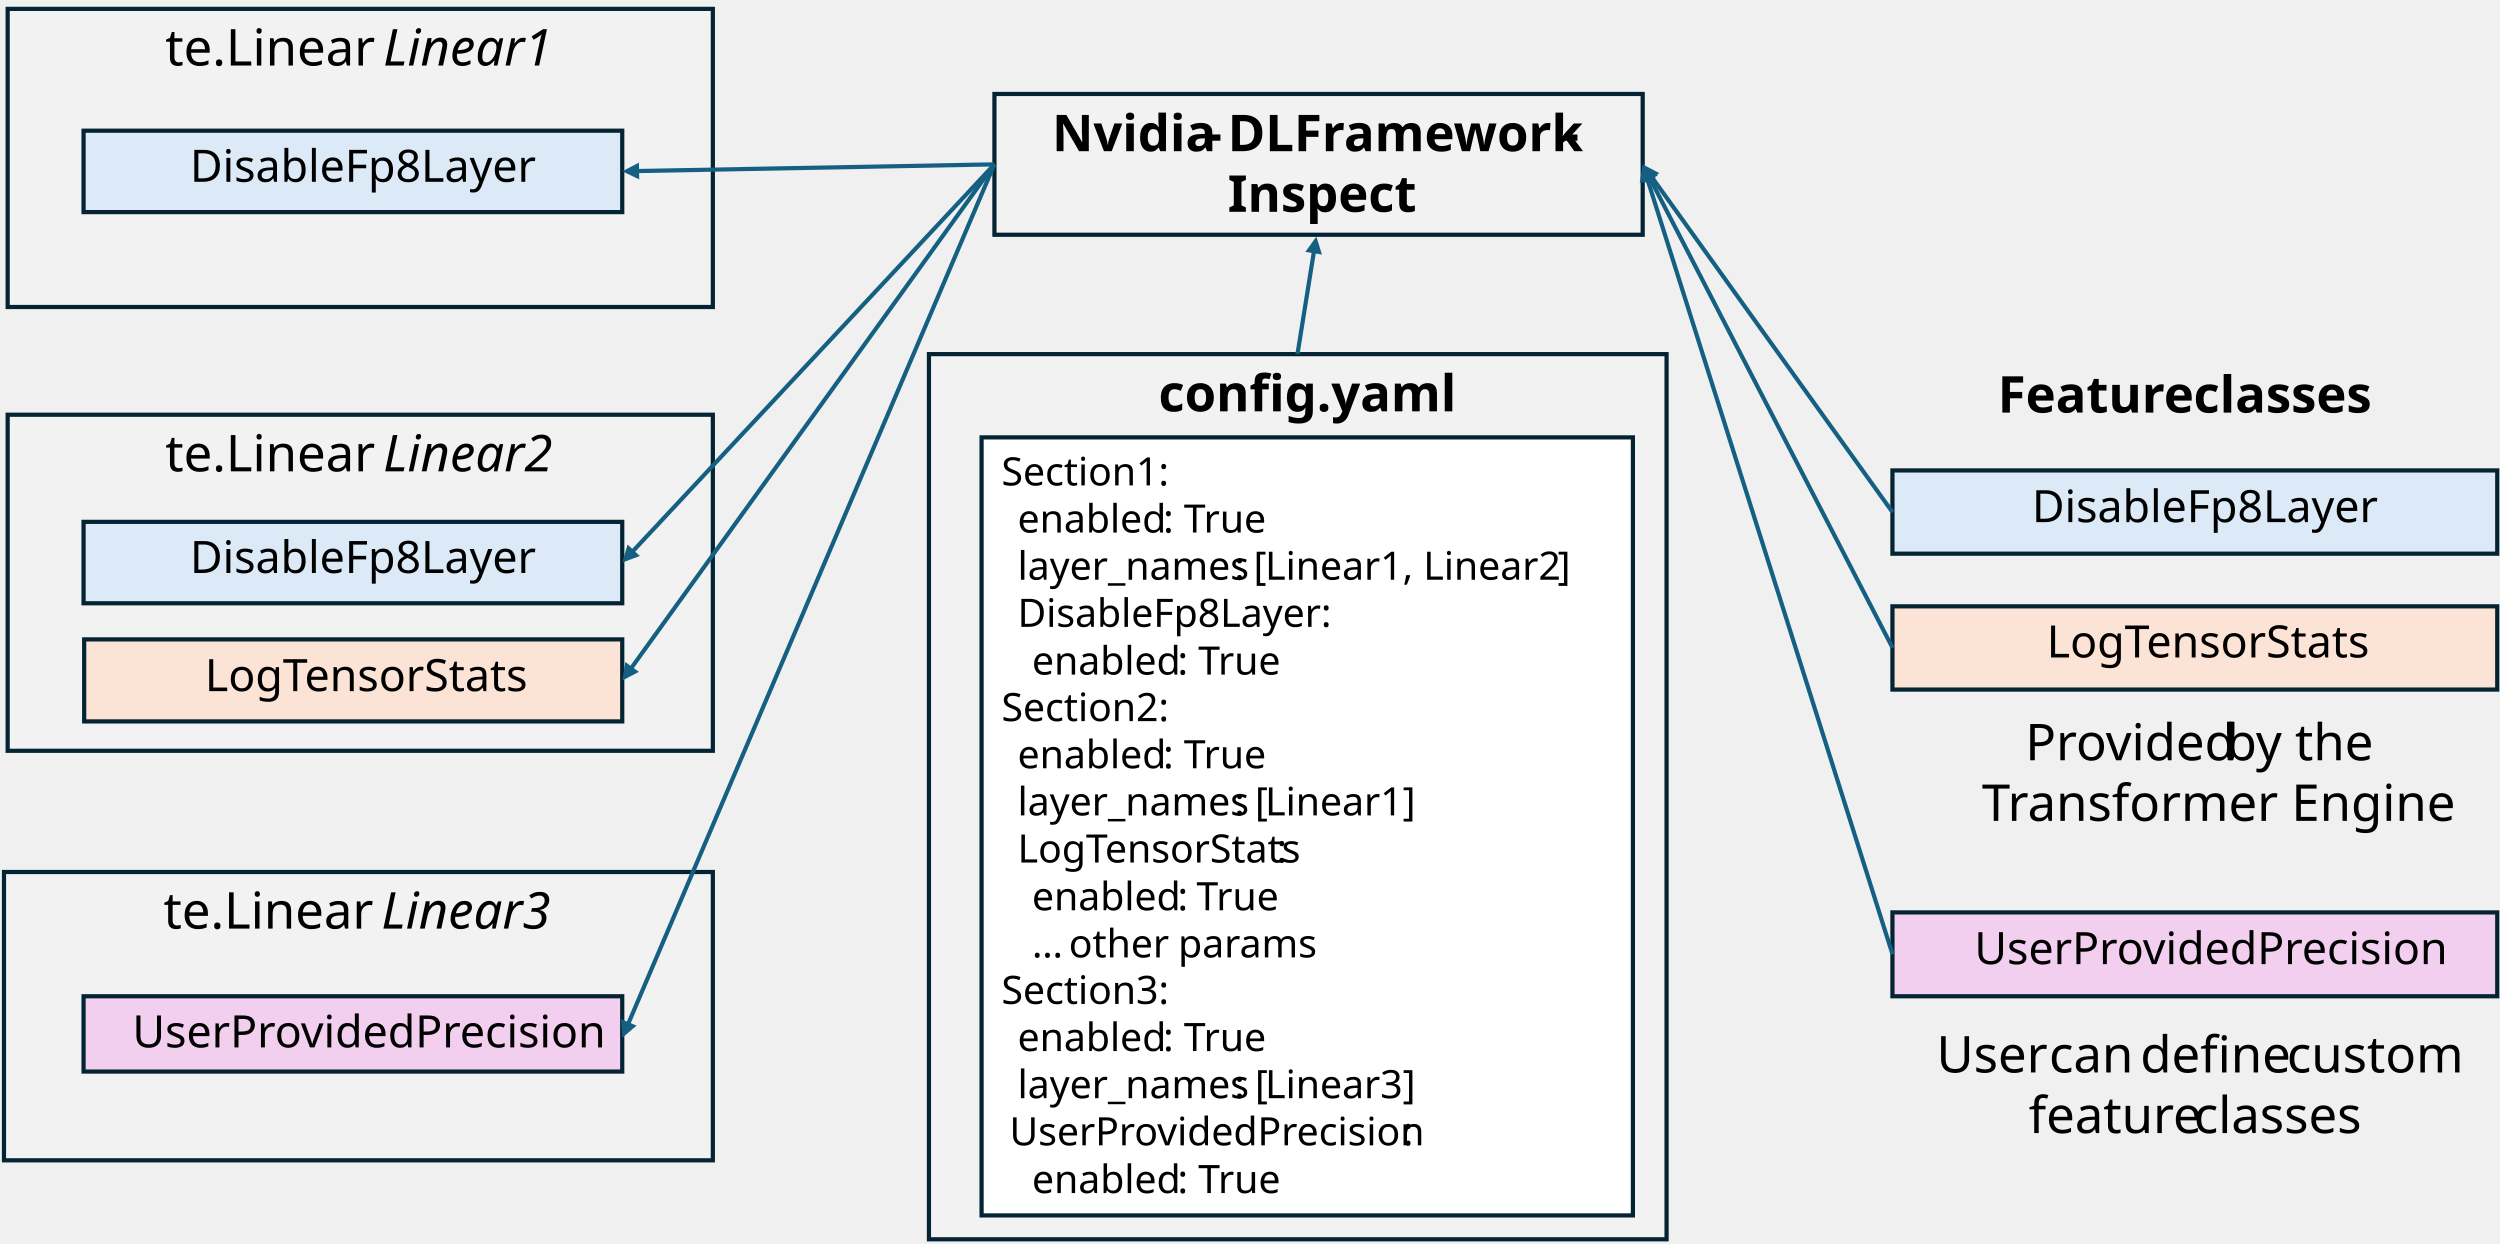
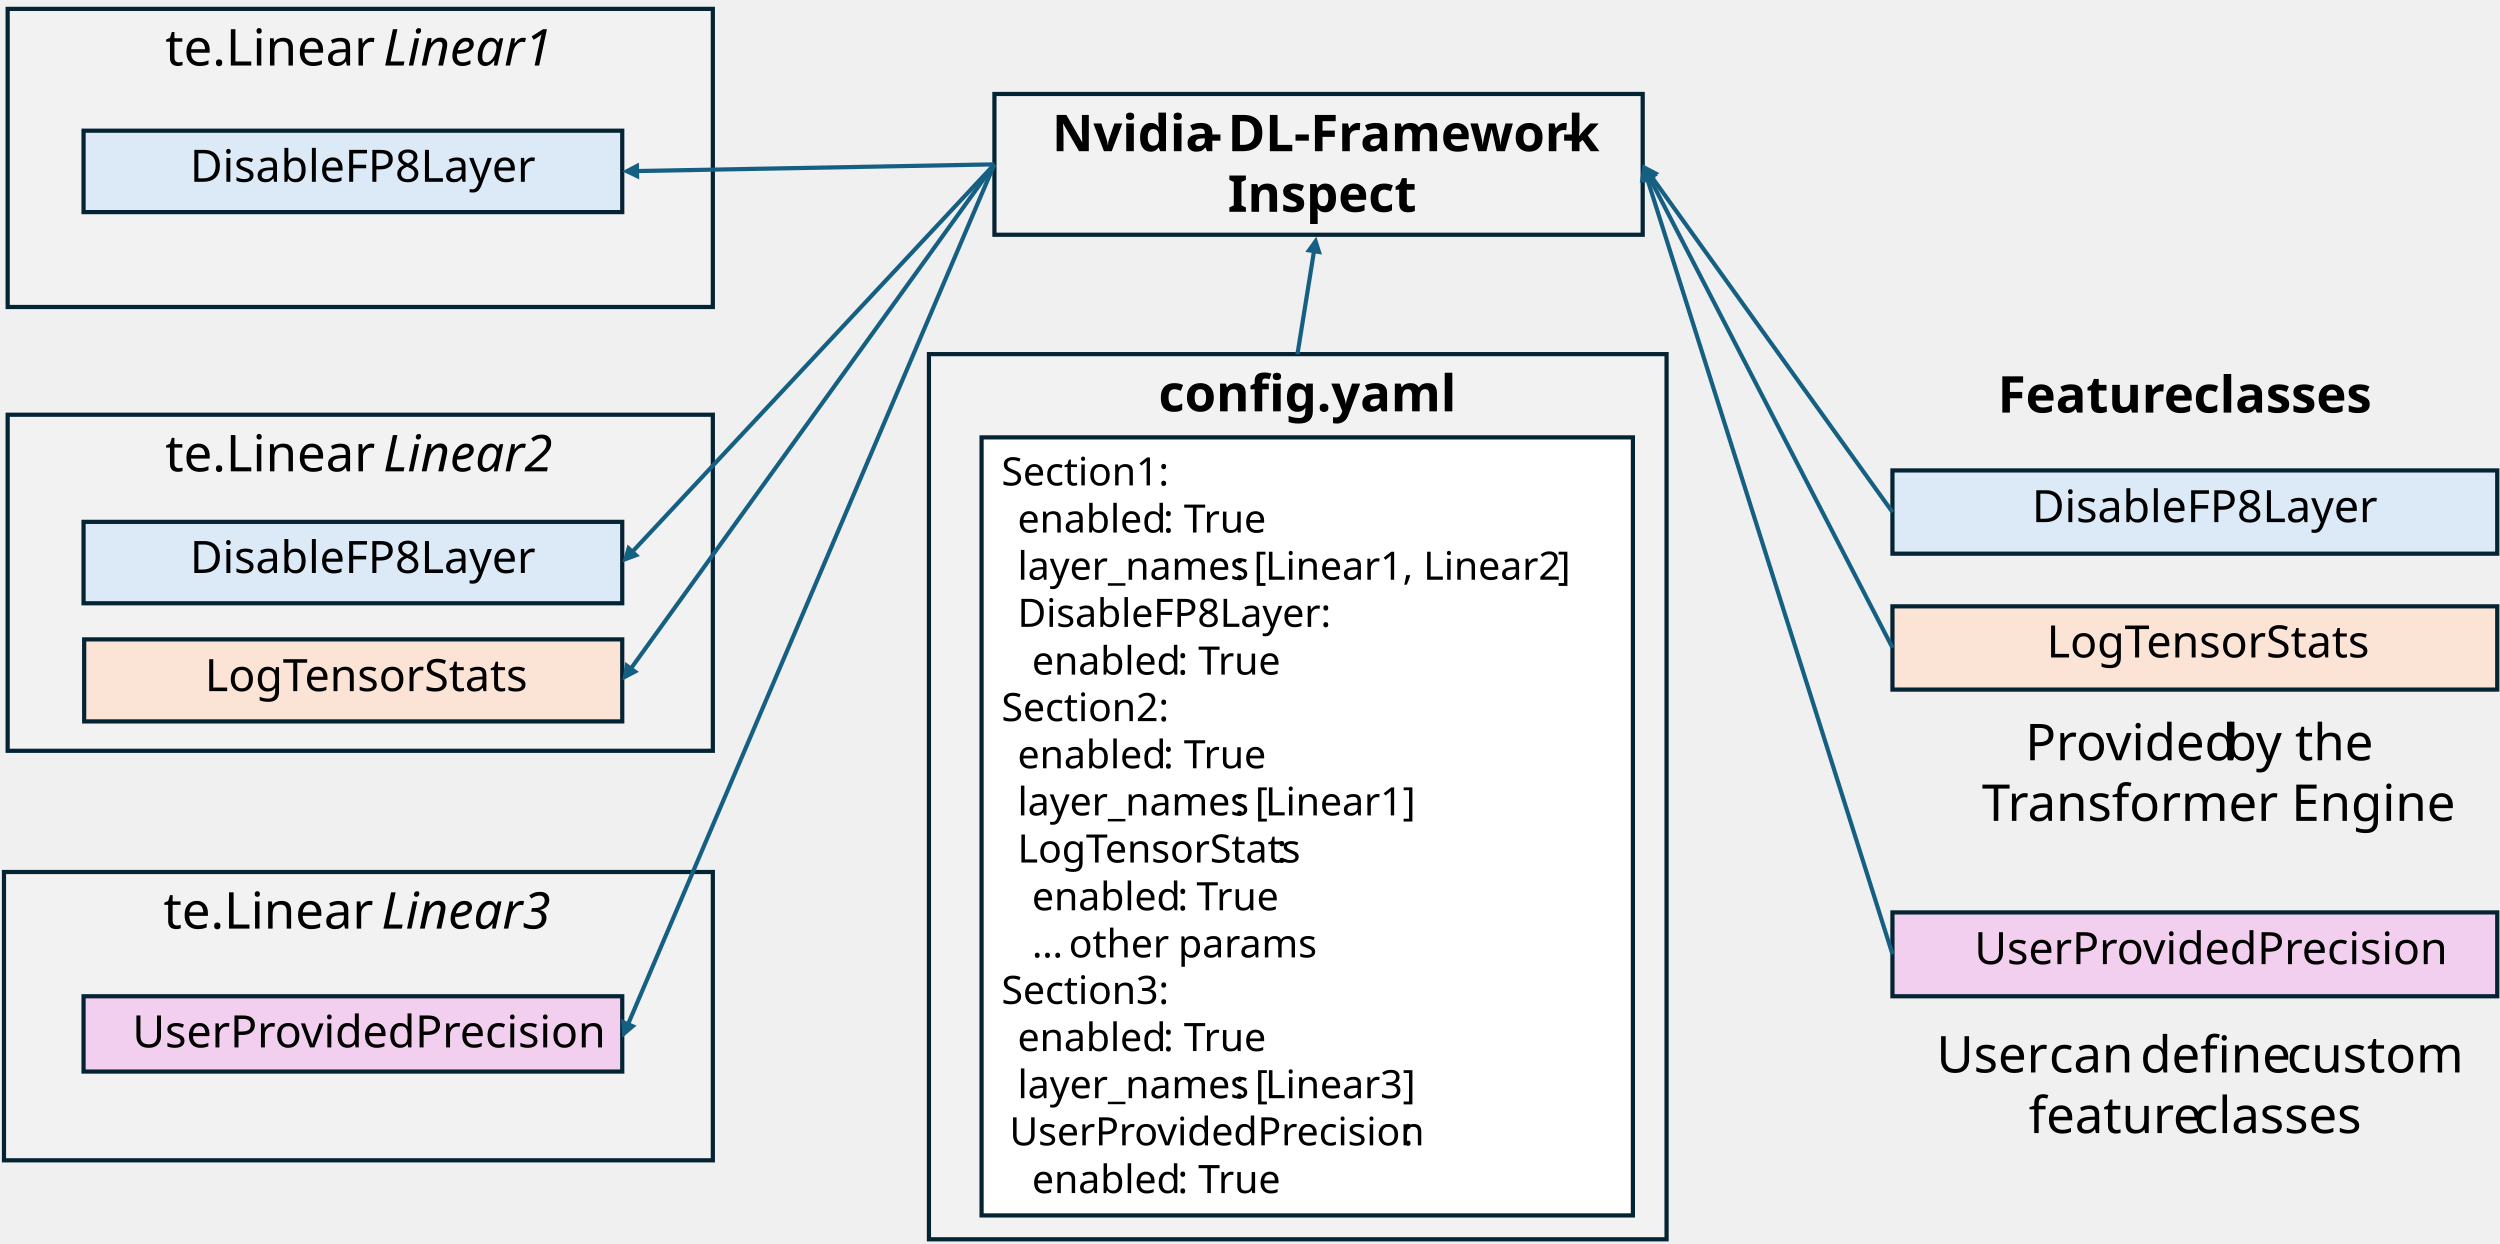
<svg xmlns="http://www.w3.org/2000/svg" width="4084" height="2031" xml:space="preserve" overflow="hidden">
  <g transform="translate(-137 -256)">
    <g>
      <rect x="149.5" y="270.5" width="1152" height="487" stroke="#042433" stroke-width="6.875" stroke-linecap="butt" stroke-linejoin="miter" stroke-miterlimit="8" stroke-opacity="1" fill="#F2F2F2" fill-opacity="1" />
      <text fill="#000000" fill-opacity="1" font-family="NVIDIA Sans,NVIDIA Sans_MSFontService,sans-serif" font-style="normal" font-variant="normal" font-weight="400" font-stretch="normal" font-size="83" text-anchor="start" direction="ltr" writing-mode="lr-tb" unicode-bidi="normal" text-decoration="none" transform="matrix(1 0 0 1 407.017 363)">te.Linear</text>
      <text fill="#000000" fill-opacity="1" font-family="NVIDIA Sans,NVIDIA Sans_MSFontService,sans-serif" font-style="italic" font-variant="normal" font-weight="400" font-stretch="normal" font-size="83" text-anchor="start" direction="ltr" writing-mode="lr-tb" unicode-bidi="normal" text-decoration="none" transform="matrix(1 0 0 1 762.867 363)">Linear1</text>
      <rect x="1761.5" y="409.5" width="1059" height="230" stroke="#042433" stroke-width="6.875" stroke-linecap="butt" stroke-linejoin="miter" stroke-miterlimit="8" stroke-opacity="1" fill="#F2F2F2" fill-opacity="1" />
      <text fill="#000000" fill-opacity="1" font-family="NVIDIA Sans,NVIDIA Sans_MSFontService,sans-serif" font-style="normal" font-variant="normal" font-weight="700" font-stretch="normal" font-size="83" text-anchor="start" direction="ltr" writing-mode="lr-tb" unicode-bidi="normal" text-decoration="none" transform="matrix(1 0 0 1 1855.67 503)">Nvidia</text>
      <text fill="#000000" fill-opacity="1" font-family="NVIDIA Sans,NVIDIA Sans_MSFontService,sans-serif" font-style="normal" font-variant="normal" font-weight="700" font-stretch="normal" font-size="83" text-anchor="start" direction="ltr" writing-mode="lr-tb" unicode-bidi="normal" text-decoration="none" transform="matrix(1 0 0 1 2106.47 503)">-</text>
-       <text fill="#000000" fill-opacity="1" font-family="NVIDIA Sans,NVIDIA Sans_MSFontService,sans-serif" font-style="normal" font-variant="normal" font-weight="700" font-stretch="normal" font-size="83" text-anchor="start" direction="ltr" writing-mode="lr-tb" unicode-bidi="normal" text-decoration="none" transform="matrix(1 0 0 1 2142.57 503)">DLFramework</text>
+       <text fill="#000000" fill-opacity="1" font-family="NVIDIA Sans,NVIDIA Sans_MSFontService,sans-serif" font-style="normal" font-variant="normal" font-weight="700" font-stretch="normal" font-size="83" text-anchor="start" direction="ltr" writing-mode="lr-tb" unicode-bidi="normal" text-decoration="none" transform="matrix(1 0 0 1 2142.57 503)">DL-Framework</text>
      <text fill="#000000" fill-opacity="1" font-family="NVIDIA Sans,NVIDIA Sans_MSFontService,sans-serif" font-style="normal" font-variant="normal" font-weight="700" font-stretch="normal" font-size="83" text-anchor="start" direction="ltr" writing-mode="lr-tb" unicode-bidi="normal" text-decoration="none" transform="matrix(1 0 0 1 2689.7 503)">-</text>
      <text fill="#000000" fill-opacity="1" font-family="NVIDIA Sans,NVIDIA Sans_MSFontService,sans-serif" font-style="normal" font-variant="normal" font-weight="700" font-stretch="normal" font-size="83" text-anchor="start" direction="ltr" writing-mode="lr-tb" unicode-bidi="normal" text-decoration="none" transform="matrix(1 0 0 1 2142.64 602)">Inspect</text>
      <rect x="3228.5" y="1024.5" width="988" height="136" stroke="#042433" stroke-width="6.875" stroke-linecap="butt" stroke-linejoin="miter" stroke-miterlimit="8" stroke-opacity="1" fill="#DCEAF7" fill-opacity="1" />
-       <text fill="#000000" fill-opacity="1" font-family="Aptos,Aptos_MSFontService,sans-serif" font-style="normal" font-variant="normal" font-weight="400" font-stretch="normal" font-size="73" text-anchor="start" direction="ltr" writing-mode="lr-tb" unicode-bidi="normal" text-decoration="none" transform="matrix(1 0 0 1 3456.41 1109)">DisableFp8Layer</text>
+       <text fill="#000000" fill-opacity="1" font-family="Aptos,Aptos_MSFontService,sans-serif" font-style="normal" font-variant="normal" font-weight="400" font-stretch="normal" font-size="73" text-anchor="start" direction="ltr" writing-mode="lr-tb" unicode-bidi="normal" text-decoration="none" transform="matrix(1 0 0 1 3456.41 1109)">DisableFP8Layer</text>
      <rect x="3228.5" y="1246.5" width="988" height="136" stroke="#042433" stroke-width="6.875" stroke-linecap="butt" stroke-linejoin="miter" stroke-miterlimit="8" stroke-opacity="1" fill="#FBE3D6" fill-opacity="1" />
      <text fill="#000000" fill-opacity="1" font-family="Aptos,Aptos_MSFontService,sans-serif" font-style="normal" font-variant="normal" font-weight="400" font-stretch="normal" font-size="73" text-anchor="start" direction="ltr" writing-mode="lr-tb" unicode-bidi="normal" text-decoration="none" transform="matrix(1 0 0 1 3480.55 1330)">LogTensorStats</text>
      <rect x="1654.5" y="834.5" width="1205" height="1446" stroke="#042433" stroke-width="6.875" stroke-linecap="butt" stroke-linejoin="miter" stroke-miterlimit="8" stroke-opacity="1" fill="#F2F2F2" fill-opacity="1" />
      <text fill="#000000" fill-opacity="1" font-family="NVIDIA Sans,NVIDIA Sans_MSFontService,sans-serif" font-style="normal" font-variant="normal" font-weight="700" font-stretch="normal" font-size="83" text-anchor="start" direction="ltr" writing-mode="lr-tb" unicode-bidi="normal" text-decoration="none" transform="matrix(1 0 0 1 2029.58 928)">config.yaml</text>
      <rect x="149.5" y="933.5" width="1152" height="549" stroke="#042433" stroke-width="6.875" stroke-linecap="butt" stroke-linejoin="miter" stroke-miterlimit="8" stroke-opacity="1" fill="#F2F2F2" fill-opacity="1" />
      <text fill="#000000" fill-opacity="1" font-family="NVIDIA Sans,NVIDIA Sans_MSFontService,sans-serif" font-style="normal" font-variant="normal" font-weight="400" font-stretch="normal" font-size="83" text-anchor="start" direction="ltr" writing-mode="lr-tb" unicode-bidi="normal" text-decoration="none" transform="matrix(1 0 0 1 407.017 1026)">te.Linear</text>
      <text fill="#000000" fill-opacity="1" font-family="NVIDIA Sans,NVIDIA Sans_MSFontService,sans-serif" font-style="italic" font-variant="normal" font-weight="400" font-stretch="normal" font-size="83" text-anchor="start" direction="ltr" writing-mode="lr-tb" unicode-bidi="normal" text-decoration="none" transform="matrix(1 0 0 1 762.867 1026)">Linear2</text>
      <rect x="273.5" y="469.5" width="880" height="133" stroke="#042433" stroke-width="6.875" stroke-linecap="butt" stroke-linejoin="miter" stroke-miterlimit="8" stroke-opacity="1" fill="#DCEAF7" fill-opacity="1" />
-       <text fill="#000000" fill-opacity="1" font-family="Aptos,Aptos_MSFontService,sans-serif" font-style="normal" font-variant="normal" font-weight="400" font-stretch="normal" font-size="73" text-anchor="start" direction="ltr" writing-mode="lr-tb" unicode-bidi="normal" text-decoration="none" transform="matrix(1 0 0 1 447.373 553)">DisableFp8Layer</text>
+       <text fill="#000000" fill-opacity="1" font-family="Aptos,Aptos_MSFontService,sans-serif" font-style="normal" font-variant="normal" font-weight="400" font-stretch="normal" font-size="73" text-anchor="start" direction="ltr" writing-mode="lr-tb" unicode-bidi="normal" text-decoration="none" transform="matrix(1 0 0 1 447.373 553)">DisableFP8Layer</text>
      <rect x="274.5" y="1300.5" width="879" height="134" stroke="#042433" stroke-width="6.875" stroke-linecap="butt" stroke-linejoin="miter" stroke-miterlimit="8" stroke-opacity="1" fill="#FBE3D6" fill-opacity="1" />
      <text fill="#000000" fill-opacity="1" font-family="Aptos,Aptos_MSFontService,sans-serif" font-style="normal" font-variant="normal" font-weight="400" font-stretch="normal" font-size="73" text-anchor="start" direction="ltr" writing-mode="lr-tb" unicode-bidi="normal" text-decoration="none" transform="matrix(1 0 0 1 471.705 1385)">LogTensorStats</text>
      <path d="M3225.86 1094.71 2831.08 545.118 2836.66 541.107 3231.45 1090.7ZM2825.38 554.857 2820.5 524.5 2847.71 538.813Z" fill="#156082" fill-rule="nonzero" fill-opacity="1" />
      <path d="M3225.6 1315.84 2827.97 546.435 2834.07 543.279 3231.71 1312.69ZM2820.91 555.243 2820.5 524.5 2845.34 542.618Z" fill="#156082" fill-rule="nonzero" fill-opacity="1" />
      <path d="M0.064-3.437 585.01 7.504 584.882 14.377-0.064 3.437ZM580.621-2.893 607.859 11.369 580.106 24.602Z" fill="#156082" fill-rule="nonzero" fill-opacity="1" transform="matrix(-1 0 0 1 1761.36 524.5)" />
      <path d="M2.789-2.01 597.243 822.66 591.666 826.68-2.789 2.01ZM602.931 812.915 607.858 843.264 580.623 828.996Z" fill="#156082" fill-rule="nonzero" fill-opacity="1" transform="matrix(-1 0 0 1 1761.36 524.5)" />
      <rect x="1740.5" y="970.5" width="1064" height="1271" stroke="#042433" stroke-width="6.875" stroke-linecap="butt" stroke-linejoin="miter" stroke-miterlimit="8" stroke-opacity="1" fill="#FFFFFF" fill-opacity="1" />
      <text fill="#000000" fill-opacity="1" font-family="Aptos,Aptos_MSFontService,sans-serif" font-style="normal" font-variant="normal" font-weight="400" font-stretch="normal" font-size="64" text-anchor="start" direction="ltr" writing-mode="lr-tb" unicode-bidi="normal" text-decoration="none" transform="matrix(1 0 0 1 1773 1049)">Section1:</text>
      <text fill="#000000" fill-opacity="1" font-family="NVIDIA Sans,NVIDIA Sans_MSFontService,sans-serif" font-style="normal" font-variant="normal" font-weight="400" font-stretch="normal" font-size="64" text-anchor="start" direction="ltr" writing-mode="lr-tb" unicode-bidi="normal" text-decoration="none" transform="matrix(1 0 0 1 1799.35 1126)">enabled</text>
      <text fill="#000000" fill-opacity="1" font-family="NVIDIA Sans,NVIDIA Sans_MSFontService,sans-serif" font-style="normal" font-variant="normal" font-weight="400" font-stretch="normal" font-size="64" text-anchor="start" direction="ltr" writing-mode="lr-tb" unicode-bidi="normal" text-decoration="none" transform="matrix(1 0 0 1 2037.11 1126)">: True</text>
      <text fill="#000000" fill-opacity="1" font-family="Aptos,Aptos_MSFontService,sans-serif" font-style="normal" font-variant="normal" font-weight="400" font-stretch="normal" font-size="64" text-anchor="start" direction="ltr" writing-mode="lr-tb" unicode-bidi="normal" text-decoration="none" transform="matrix(1 0 0 1 1799.35 1203)">layer_names</text>
      <text fill="#000000" fill-opacity="1" font-family="Aptos,Aptos_MSFontService,sans-serif" font-style="normal" font-variant="normal" font-weight="400" font-stretch="normal" font-size="64" text-anchor="start" direction="ltr" writing-mode="lr-tb" unicode-bidi="normal" text-decoration="none" transform="matrix(1 0 0 1 2153.3 1203)">: </text>
      <text fill="#000000" fill-opacity="1" font-family="Aptos,Aptos_MSFontService,sans-serif" font-style="normal" font-variant="normal" font-weight="400" font-stretch="normal" font-size="64" text-anchor="start" direction="ltr" writing-mode="lr-tb" unicode-bidi="normal" text-decoration="none" transform="matrix(1 0 0 1 2184.81 1203)">[</text>
      <text fill="#000000" fill-opacity="1" font-family="NVIDIA Sans,NVIDIA Sans_MSFontService,sans-serif" font-style="normal" font-variant="normal" font-weight="400" font-stretch="normal" font-size="64" text-anchor="start" direction="ltr" writing-mode="lr-tb" unicode-bidi="normal" text-decoration="none" transform="matrix(1 0 0 1 2203.72 1203)">Linear1, Linear2</text>
      <text fill="#000000" fill-opacity="1" font-family="NVIDIA Sans,NVIDIA Sans_MSFontService,sans-serif" font-style="normal" font-variant="normal" font-weight="400" font-stretch="normal" font-size="64" text-anchor="start" direction="ltr" writing-mode="lr-tb" unicode-bidi="normal" text-decoration="none" transform="matrix(1 0 0 1 2681.53 1203)">]</text>
-       <text fill="#000000" fill-opacity="1" font-family="Aptos,Aptos_MSFontService,sans-serif" font-style="normal" font-variant="normal" font-weight="400" font-stretch="normal" font-size="64" text-anchor="start" direction="ltr" writing-mode="lr-tb" unicode-bidi="normal" text-decoration="none" transform="matrix(1 0 0 1 1799.35 1280)">DisableFp8Layer:</text>
+       <text fill="#000000" fill-opacity="1" font-family="Aptos,Aptos_MSFontService,sans-serif" font-style="normal" font-variant="normal" font-weight="400" font-stretch="normal" font-size="64" text-anchor="start" direction="ltr" writing-mode="lr-tb" unicode-bidi="normal" text-decoration="none" transform="matrix(1 0 0 1 1799.35 1280)">DisableFP8Layer:</text>
      <text fill="#000000" fill-opacity="1" font-family="NVIDIA Sans,NVIDIA Sans_MSFontService,sans-serif" font-style="normal" font-variant="normal" font-weight="400" font-stretch="normal" font-size="64" text-anchor="start" direction="ltr" writing-mode="lr-tb" unicode-bidi="normal" text-decoration="none" transform="matrix(1 0 0 1 1822.84 1358)">enabled</text>
      <text fill="#000000" fill-opacity="1" font-family="NVIDIA Sans,NVIDIA Sans_MSFontService,sans-serif" font-style="normal" font-variant="normal" font-weight="400" font-stretch="normal" font-size="64" text-anchor="start" direction="ltr" writing-mode="lr-tb" unicode-bidi="normal" text-decoration="none" transform="matrix(1 0 0 1 2060.6 1358)">: True</text>
      <text fill="#000000" fill-opacity="1" font-family="Aptos,Aptos_MSFontService,sans-serif" font-style="normal" font-variant="normal" font-weight="400" font-stretch="normal" font-size="64" text-anchor="start" direction="ltr" writing-mode="lr-tb" unicode-bidi="normal" text-decoration="none" transform="matrix(1 0 0 1 1773 1434)">Section2:</text>
      <text fill="#000000" fill-opacity="1" font-family="NVIDIA Sans,NVIDIA Sans_MSFontService,sans-serif" font-style="normal" font-variant="normal" font-weight="400" font-stretch="normal" font-size="64" text-anchor="start" direction="ltr" writing-mode="lr-tb" unicode-bidi="normal" text-decoration="none" transform="matrix(1 0 0 1 1799.35 1511)">enabled</text>
      <text fill="#000000" fill-opacity="1" font-family="NVIDIA Sans,NVIDIA Sans_MSFontService,sans-serif" font-style="normal" font-variant="normal" font-weight="400" font-stretch="normal" font-size="64" text-anchor="start" direction="ltr" writing-mode="lr-tb" unicode-bidi="normal" text-decoration="none" transform="matrix(1 0 0 1 2037.11 1511)">: True</text>
      <text fill="#000000" fill-opacity="1" font-family="Aptos,Aptos_MSFontService,sans-serif" font-style="normal" font-variant="normal" font-weight="400" font-stretch="normal" font-size="64" text-anchor="start" direction="ltr" writing-mode="lr-tb" unicode-bidi="normal" text-decoration="none" transform="matrix(1 0 0 1 1799.35 1588)">layer_names</text>
      <text fill="#000000" fill-opacity="1" font-family="Aptos,Aptos_MSFontService,sans-serif" font-style="normal" font-variant="normal" font-weight="400" font-stretch="normal" font-size="64" text-anchor="start" direction="ltr" writing-mode="lr-tb" unicode-bidi="normal" text-decoration="none" transform="matrix(1 0 0 1 2153.3 1588)">: [</text>
      <text fill="#000000" fill-opacity="1" font-family="NVIDIA Sans,NVIDIA Sans_MSFontService,sans-serif" font-style="normal" font-variant="normal" font-weight="400" font-stretch="normal" font-size="64" text-anchor="start" direction="ltr" writing-mode="lr-tb" unicode-bidi="normal" text-decoration="none" transform="matrix(1 0 0 1 2203.72 1588)">Linear1]</text>
      <text fill="#000000" fill-opacity="1" font-family="Aptos,Aptos_MSFontService,sans-serif" font-style="normal" font-variant="normal" font-weight="400" font-stretch="normal" font-size="64" text-anchor="start" direction="ltr" writing-mode="lr-tb" unicode-bidi="normal" text-decoration="none" transform="matrix(1 0 0 1 1799.35 1665)">LogTensorStats</text>
      <text fill="#000000" fill-opacity="1" font-family="Aptos,Aptos_MSFontService,sans-serif" font-style="normal" font-variant="normal" font-weight="400" font-stretch="normal" font-size="64" text-anchor="start" direction="ltr" writing-mode="lr-tb" unicode-bidi="normal" text-decoration="none" transform="matrix(1 0 0 1 2222.42 1665)">:</text>
      <text fill="#000000" fill-opacity="1" font-family="NVIDIA Sans,NVIDIA Sans_MSFontService,sans-serif" font-style="normal" font-variant="normal" font-weight="400" font-stretch="normal" font-size="64" text-anchor="start" direction="ltr" writing-mode="lr-tb" unicode-bidi="normal" text-decoration="none" transform="matrix(1 0 0 1 1822.84 1743)">enabled</text>
      <text fill="#000000" fill-opacity="1" font-family="NVIDIA Sans,NVIDIA Sans_MSFontService,sans-serif" font-style="normal" font-variant="normal" font-weight="400" font-stretch="normal" font-size="64" text-anchor="start" direction="ltr" writing-mode="lr-tb" unicode-bidi="normal" text-decoration="none" transform="matrix(1 0 0 1 2060.6 1743)">: </text>
      <text fill="#000000" fill-opacity="1" font-family="NVIDIA Sans,NVIDIA Sans_MSFontService,sans-serif" font-style="normal" font-variant="normal" font-weight="400" font-stretch="normal" font-size="64" text-anchor="start" direction="ltr" writing-mode="lr-tb" unicode-bidi="normal" text-decoration="none" transform="matrix(1 0 0 1 2091.54 1743)">True</text>
      <text fill="#000000" fill-opacity="1" font-family="NVIDIA Sans,NVIDIA Sans_MSFontService,sans-serif" font-style="normal" font-variant="normal" font-weight="400" font-stretch="normal" font-size="64" text-anchor="start" direction="ltr" writing-mode="lr-tb" unicode-bidi="normal" text-decoration="none" transform="matrix(1 0 0 1 1822.84 1820)">…</text>
      <text fill="#000000" fill-opacity="1" font-family="NVIDIA Sans,NVIDIA Sans_MSFontService,sans-serif" font-style="normal" font-variant="normal" font-weight="400" font-stretch="normal" font-size="64" text-anchor="start" direction="ltr" writing-mode="lr-tb" unicode-bidi="normal" text-decoration="none" transform="matrix(1 0 0 1 1883 1820)">other</text>
      <text fill="#000000" fill-opacity="1" font-family="NVIDIA Sans,NVIDIA Sans_MSFontService,sans-serif" font-style="normal" font-variant="normal" font-weight="400" font-stretch="normal" font-size="64" text-anchor="start" direction="ltr" writing-mode="lr-tb" unicode-bidi="normal" text-decoration="none" transform="matrix(1 0 0 1 2061.54 1820)">params</text>
      <text fill="#000000" fill-opacity="1" font-family="NVIDIA Sans,NVIDIA Sans_MSFontService,sans-serif" font-style="normal" font-variant="normal" font-weight="400" font-stretch="normal" font-size="64" text-anchor="start" direction="ltr" writing-mode="lr-tb" unicode-bidi="normal" text-decoration="none" transform="matrix(1 0 0 1 1773 1896)">Section3:</text>
      <text fill="#000000" fill-opacity="1" font-family="NVIDIA Sans,NVIDIA Sans_MSFontService,sans-serif" font-style="normal" font-variant="normal" font-weight="400" font-stretch="normal" font-size="64" text-anchor="start" direction="ltr" writing-mode="lr-tb" unicode-bidi="normal" text-decoration="none" transform="matrix(1 0 0 1 1799.35 1973)">enabled</text>
      <text fill="#000000" fill-opacity="1" font-family="NVIDIA Sans,NVIDIA Sans_MSFontService,sans-serif" font-style="normal" font-variant="normal" font-weight="400" font-stretch="normal" font-size="64" text-anchor="start" direction="ltr" writing-mode="lr-tb" unicode-bidi="normal" text-decoration="none" transform="matrix(1 0 0 1 2037.11 1973)">: True</text>
      <text fill="#000000" fill-opacity="1" font-family="Aptos,Aptos_MSFontService,sans-serif" font-style="normal" font-variant="normal" font-weight="400" font-stretch="normal" font-size="64" text-anchor="start" direction="ltr" writing-mode="lr-tb" unicode-bidi="normal" text-decoration="none" transform="matrix(1 0 0 1 1799.35 2050)">layer_names</text>
      <text fill="#000000" fill-opacity="1" font-family="Aptos,Aptos_MSFontService,sans-serif" font-style="normal" font-variant="normal" font-weight="400" font-stretch="normal" font-size="64" text-anchor="start" direction="ltr" writing-mode="lr-tb" unicode-bidi="normal" text-decoration="none" transform="matrix(1 0 0 1 2153.3 2050)">: [</text>
      <text fill="#000000" fill-opacity="1" font-family="NVIDIA Sans,NVIDIA Sans_MSFontService,sans-serif" font-style="normal" font-variant="normal" font-weight="400" font-stretch="normal" font-size="64" text-anchor="start" direction="ltr" writing-mode="lr-tb" unicode-bidi="normal" text-decoration="none" transform="matrix(1 0 0 1 2203.72 2050)">Linear3]</text>
      <text fill="#000000" fill-opacity="1" font-family="Aptos,Aptos_MSFontService,sans-serif" font-style="normal" font-variant="normal" font-weight="400" font-stretch="normal" font-size="64" text-anchor="start" direction="ltr" writing-mode="lr-tb" unicode-bidi="normal" text-decoration="none" transform="matrix(1 0 0 1 1786.18 2127)">UserProvidedPrecision</text>
      <text fill="#000000" fill-opacity="1" font-family="Aptos,Aptos_MSFontService,sans-serif" font-style="normal" font-variant="normal" font-weight="400" font-stretch="normal" font-size="64" text-anchor="start" direction="ltr" writing-mode="lr-tb" unicode-bidi="normal" text-decoration="none" transform="matrix(1 0 0 1 2428.76 2127)">:</text>
      <text fill="#000000" fill-opacity="1" font-family="NVIDIA Sans,NVIDIA Sans_MSFontService,sans-serif" font-style="normal" font-variant="normal" font-weight="400" font-stretch="normal" font-size="64" text-anchor="start" direction="ltr" writing-mode="lr-tb" unicode-bidi="normal" text-decoration="none" transform="matrix(1 0 0 1 1822.84 2205)">enabled</text>
      <text fill="#000000" fill-opacity="1" font-family="NVIDIA Sans,NVIDIA Sans_MSFontService,sans-serif" font-style="normal" font-variant="normal" font-weight="400" font-stretch="normal" font-size="64" text-anchor="start" direction="ltr" writing-mode="lr-tb" unicode-bidi="normal" text-decoration="none" transform="matrix(1 0 0 1 2060.6 2205)">: True</text>
      <path d="M3.394-0.545 30.632 169.023 23.844 170.113-3.394 0.545ZM40.087 162.862 30.872 192.194 12.935 167.223Z" fill="#156082" fill-rule="nonzero" fill-opacity="1" transform="matrix(1 0 0 -1 2256.5 834.694)" />
      <rect x="143.5" y="1680.5" width="1158" height="471" stroke="#042433" stroke-width="6.875" stroke-linecap="butt" stroke-linejoin="miter" stroke-miterlimit="8" stroke-opacity="1" fill="#F2F2F2" fill-opacity="1" />
      <text fill="#000000" fill-opacity="1" font-family="NVIDIA Sans,NVIDIA Sans_MSFontService,sans-serif" font-style="normal" font-variant="normal" font-weight="400" font-stretch="normal" font-size="83" text-anchor="start" direction="ltr" writing-mode="lr-tb" unicode-bidi="normal" text-decoration="none" transform="matrix(1 0 0 1 404.091 1773)">te.Linear</text>
      <text fill="#000000" fill-opacity="1" font-family="NVIDIA Sans,NVIDIA Sans_MSFontService,sans-serif" font-style="italic" font-variant="normal" font-weight="400" font-stretch="normal" font-size="83" text-anchor="start" direction="ltr" writing-mode="lr-tb" unicode-bidi="normal" text-decoration="none" transform="matrix(1 0 0 1 759.941 1773)">Linear3</text>
      <text fill="#000000" fill-opacity="1" font-family="Aptos,Aptos_MSFontService,sans-serif" font-style="normal" font-variant="normal" font-weight="700" font-stretch="normal" font-size="83" text-anchor="start" direction="ltr" writing-mode="lr-tb" unicode-bidi="normal" text-decoration="none" transform="matrix(1 0 0 1 3400.54 930)">Feature</text>
      <text fill="#000000" fill-opacity="1" font-family="Aptos,Aptos_MSFontService,sans-serif" font-style="normal" font-variant="normal" font-weight="700" font-stretch="normal" font-size="83" text-anchor="start" direction="ltr" writing-mode="lr-tb" unicode-bidi="normal" text-decoration="none" transform="matrix(1 0 0 1 3720.43 930)">classes</text>
      <rect x="273.5" y="1108.5" width="880" height="133" stroke="#042433" stroke-width="6.875" stroke-linecap="butt" stroke-linejoin="miter" stroke-miterlimit="8" stroke-opacity="1" fill="#DCEAF7" fill-opacity="1" />
-       <text fill="#000000" fill-opacity="1" font-family="Aptos,Aptos_MSFontService,sans-serif" font-style="normal" font-variant="normal" font-weight="400" font-stretch="normal" font-size="73" text-anchor="start" direction="ltr" writing-mode="lr-tb" unicode-bidi="normal" text-decoration="none" transform="matrix(1 0 0 1 447.373 1192)">DisableFp8Layer</text>
+       <text fill="#000000" fill-opacity="1" font-family="Aptos,Aptos_MSFontService,sans-serif" font-style="normal" font-variant="normal" font-weight="400" font-stretch="normal" font-size="73" text-anchor="start" direction="ltr" writing-mode="lr-tb" unicode-bidi="normal" text-decoration="none" transform="matrix(1 0 0 1 447.373 1192)">DisableFP8Layer</text>
      <path d="M2.512-2.347 594.722 631.374 589.699 636.068-2.512 2.347ZM599.128 620.985 607.858 650.466 579.036 639.761Z" fill="#156082" fill-rule="nonzero" fill-opacity="1" transform="matrix(-1 0 0 1 1761.36 524.5)" />
      <rect x="3228.5" y="1746.5" width="988" height="137" stroke="#042433" stroke-width="6.875" stroke-linecap="butt" stroke-linejoin="miter" stroke-miterlimit="8" stroke-opacity="1" fill="#F2CFEE" fill-opacity="1" />
      <text fill="#000000" fill-opacity="1" font-family="Aptos,Aptos_MSFontService,sans-serif" font-style="normal" font-variant="normal" font-weight="400" font-stretch="normal" font-size="73" text-anchor="start" direction="ltr" writing-mode="lr-tb" unicode-bidi="normal" text-decoration="none" transform="matrix(1 0 0 1 3362.33 1831)">UserProvidedPrecision</text>
      <rect x="273.5" y="1883.5" width="880" height="123" stroke="#042433" stroke-width="6.875" stroke-linecap="butt" stroke-linejoin="miter" stroke-miterlimit="8" stroke-opacity="1" fill="#F2CFEE" fill-opacity="1" />
      <text fill="#000000" fill-opacity="1" font-family="Aptos,Aptos_MSFontService,sans-serif" font-style="normal" font-variant="normal" font-weight="400" font-stretch="normal" font-size="73" text-anchor="start" direction="ltr" writing-mode="lr-tb" unicode-bidi="normal" text-decoration="none" transform="matrix(1 0 0 1 353.289 1967)">UserProvidedPrecision</text>
      <path d="M3225.38 1816.11 2824.13 547.385 2830.69 545.312 3231.93 1814.04ZM2815.68 554.866 2820.5 524.5 2841.9 546.574Z" fill="#156082" fill-rule="nonzero" fill-opacity="1" />
      <path d="M3.162-1.347 602.042 1404.44 595.717 1407.13-3.162 1.347ZM609.731 1396.18 607.859 1426.86 584.431 1406.95Z" fill="#156082" fill-rule="nonzero" fill-opacity="1" transform="matrix(-1 0 0 1 1761.36 524.5)" />
      <text fill="#000000" fill-opacity="1" font-family="Aptos,Aptos_MSFontService,sans-serif" font-style="normal" font-variant="normal" font-weight="400" font-stretch="normal" font-size="83" text-anchor="start" direction="ltr" writing-mode="lr-tb" unicode-bidi="normal" text-decoration="none" transform="matrix(1 0 0 1 3445.54 1498)">Provided</text>
      <text fill="#000000" fill-opacity="1" font-family="Aptos,Aptos_MSFontService,sans-serif" font-style="normal" font-variant="normal" font-weight="400" font-stretch="normal" font-size="83" text-anchor="start" direction="ltr" writing-mode="lr-tb" unicode-bidi="normal" text-decoration="none" transform="matrix(1 0 0 1 3772.82 1498)">by the </text>
      <text fill="#000000" fill-opacity="1" font-family="Aptos,Aptos_MSFontService,sans-serif" font-style="normal" font-variant="normal" font-weight="400" font-stretch="normal" font-size="83" text-anchor="start" direction="ltr" writing-mode="lr-tb" unicode-bidi="normal" text-decoration="none" transform="matrix(1 0 0 1 3374.64 1597)">Transformer Engine</text>
      <text fill="#000000" fill-opacity="1" font-family="Aptos,Aptos_MSFontService,sans-serif" font-style="normal" font-variant="normal" font-weight="400" font-stretch="normal" font-size="83" text-anchor="start" direction="ltr" writing-mode="lr-tb" unicode-bidi="normal" text-decoration="none" transform="matrix(1 0 0 1 3300.51 2008)">User </text>
      <text fill="#000000" fill-opacity="1" font-family="Aptos,Aptos_MSFontService,sans-serif" font-style="normal" font-variant="normal" font-weight="400" font-stretch="normal" font-size="83" text-anchor="start" direction="ltr" writing-mode="lr-tb" unicode-bidi="normal" text-decoration="none" transform="matrix(1 0 0 1 3484.32 2008)">can</text>
      <text fill="#000000" fill-opacity="1" font-family="Aptos,Aptos_MSFontService,sans-serif" font-style="normal" font-variant="normal" font-weight="400" font-stretch="normal" font-size="83" text-anchor="start" direction="ltr" writing-mode="lr-tb" unicode-bidi="normal" text-decoration="none" transform="matrix(1 0 0 1 3633.37 2008)">define</text>
      <text fill="#000000" fill-opacity="1" font-family="Aptos,Aptos_MSFontService,sans-serif" font-style="normal" font-variant="normal" font-weight="400" font-stretch="normal" font-size="83" text-anchor="start" direction="ltr" writing-mode="lr-tb" unicode-bidi="normal" text-decoration="none" transform="matrix(1 0 0 1 3872.85 2008)">custom</text>
      <text fill="#000000" fill-opacity="1" font-family="Aptos,Aptos_MSFontService,sans-serif" font-style="normal" font-variant="normal" font-weight="400" font-stretch="normal" font-size="83" text-anchor="start" direction="ltr" writing-mode="lr-tb" unicode-bidi="normal" text-decoration="none" transform="matrix(1 0 0 1 3451.05 2107)">feature</text>
      <text fill="#000000" fill-opacity="1" font-family="Aptos,Aptos_MSFontService,sans-serif" font-style="normal" font-variant="normal" font-weight="400" font-stretch="normal" font-size="83" text-anchor="start" direction="ltr" writing-mode="lr-tb" unicode-bidi="normal" text-decoration="none" transform="matrix(1 0 0 1 3720.85 2107)">classes</text>
    </g>
  </g>
</svg>
